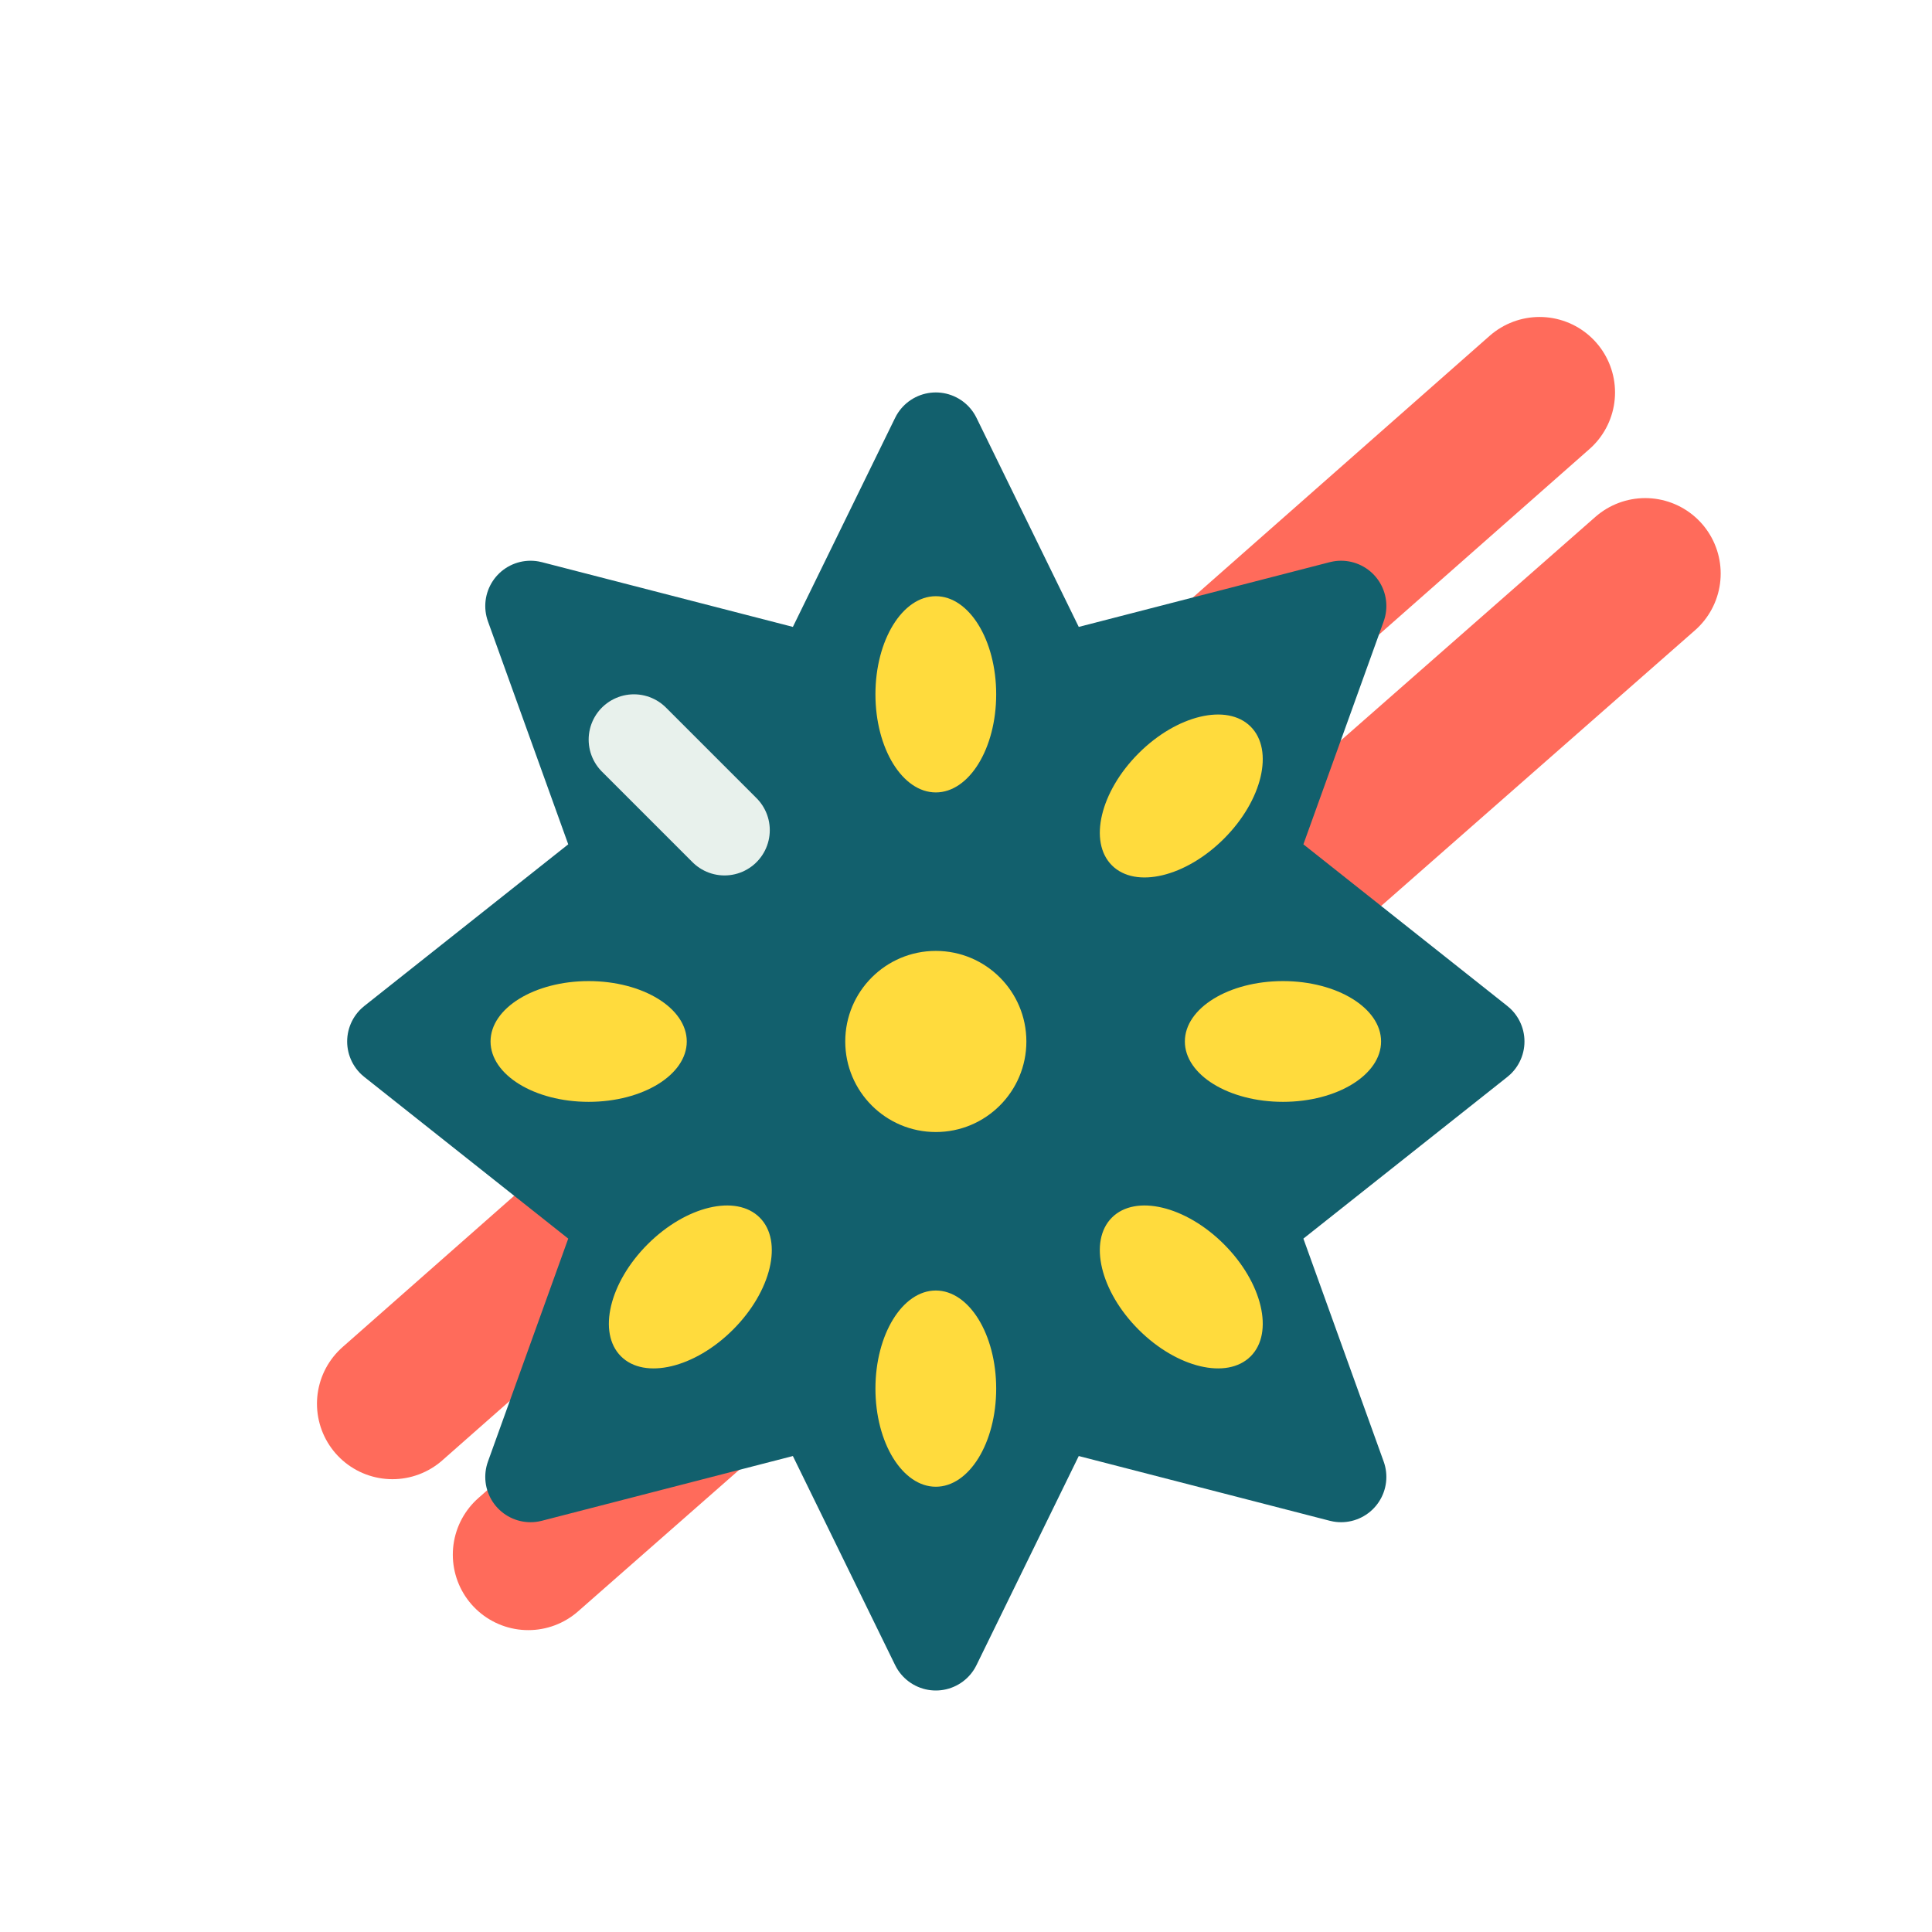
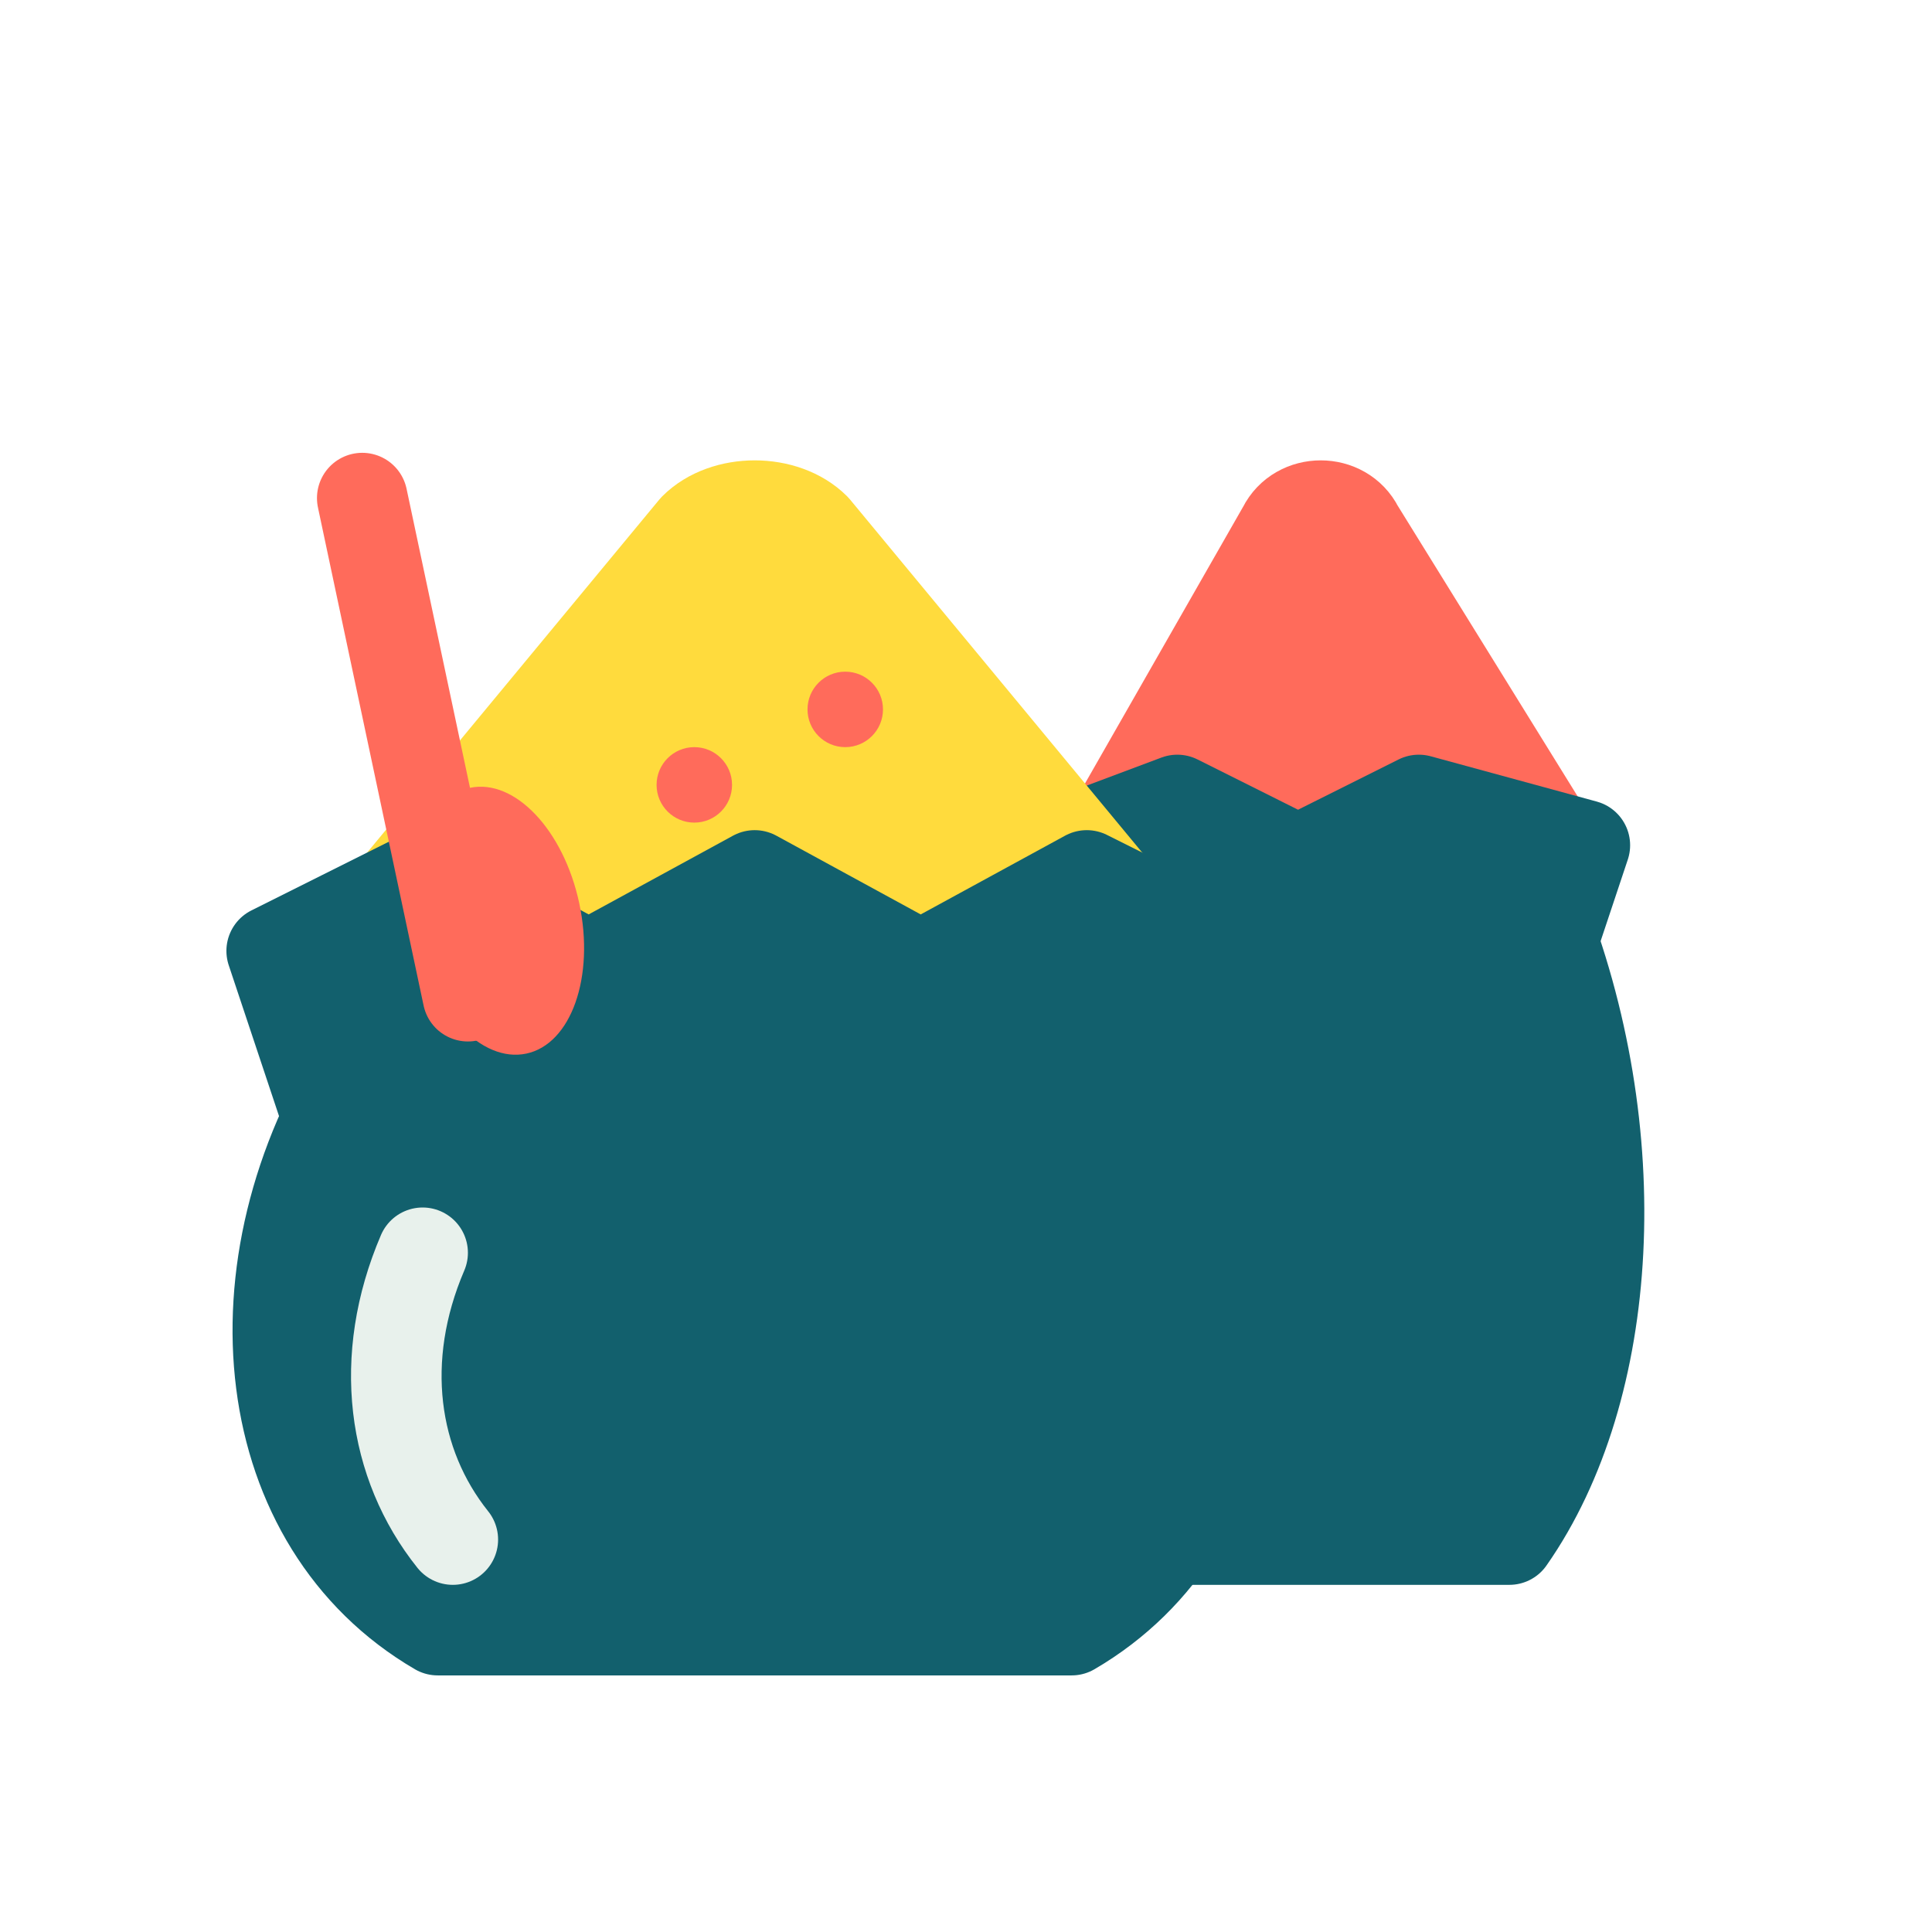
<svg xmlns="http://www.w3.org/2000/svg" viewBox="0 0 256 256" role="img" aria-label="Route des Épices">
-   <path d="M52 186L204 52" stroke="#FF6B5B" stroke-width="20" stroke-linecap="round" stroke-linejoin="round" fill="none" />
-   <path d="M70 206L218 76" stroke="#FF6B5B" stroke-width="20" stroke-linecap="round" stroke-linejoin="round" fill="none" />
-   <polygon points="124,58 139.7,90.1 177.7,80.3 165.6,113.9 196,138 165.6,162.1 177.7,195.7 139.7,185.9 124,218 108.3,185.9 70.3,195.7 82.4,162.1 52,138 82.4,113.9 70.3,80.3 108.3,90.1" fill="#12606D" stroke="#12606D" stroke-width="12" stroke-linejoin="round" />
-   <circle cx="124" cy="138" r="12" fill="#FFDB3D" />
-   <ellipse cx="124" cy="92" rx="8" ry="13" fill="#FFDB3D" />
-   <ellipse cx="124" cy="92" rx="8" ry="13" transform="rotate(45 124 138)" fill="#FFDB3D" />
-   <ellipse cx="124" cy="92" rx="8" ry="13" transform="rotate(90 124 138)" fill="#FFDB3D" />
-   <ellipse cx="124" cy="92" rx="8" ry="13" transform="rotate(135 124 138)" fill="#FFDB3D" />
-   <ellipse cx="124" cy="92" rx="8" ry="13" transform="rotate(180 124 138)" fill="#FFDB3D" />
-   <ellipse cx="124" cy="92" rx="8" ry="13" transform="rotate(225 124 138)" fill="#FFDB3D" />
-   <ellipse cx="124" cy="92" rx="8" ry="13" transform="rotate(270 124 138)" fill="#FFDB3D" />
-   <path d="M84 98L96 110" stroke="#E8F1EC" stroke-width="12" stroke-linecap="round" stroke-linejoin="round" fill="none" />
+   <path d="M146 112L170 70C172 66 178 66 180 70L206 112Z" fill="#FF6B5B" stroke="#FF6B5B" stroke-width="12" stroke-linejoin="round" />
+   <path d="M146 120C134 150 136 184 150 204H200C214 184 216 150 204 120Z" fill="#12606D" stroke="#12606D" stroke-width="12" stroke-linejoin="round" />
+   <path d="M140 112L156 106L172 114L188 106L210 112L204 130H146Z" fill="#12606D" stroke="#12606D" stroke-width="12" stroke-linejoin="round" />
+   <path d="M44 128L92 70C96 66 104 66 108 70L156 128Z" fill="#FFDB3D" stroke="#FFDB3D" stroke-width="12" stroke-linejoin="round" />
+   <circle cx="92" cy="104" r="5" fill="#FF6B5B" />
+   <circle cx="112" cy="94" r="5" fill="#FF6B5B" />
+   <path d="M48 140C30 168 34 202 58 216H142C166 202 170 168 152 140Z" fill="#12606D" stroke="#12606D" stroke-width="12" stroke-linejoin="round" />
+   <path d="M36 126L56 116L78 128L100 116L122 128L144 116L164 126L156 150H44Z" fill="#12606D" stroke="#12606D" stroke-width="12" stroke-linejoin="round" />
+   <path d="M62 132L48 66" stroke="#FF6B5B" stroke-width="12" stroke-linecap="round" stroke-linejoin="round" fill="none" />
+   <ellipse cx="66" cy="122" rx="11" ry="18" transform="rotate(-12 66 122)" fill="#FF6B5B" />
+   <path d="M56 166C50 180 52 194 60 204" stroke="#E8F1EC" stroke-width="12" stroke-linecap="round" stroke-linejoin="round" fill="none" />
</svg>
